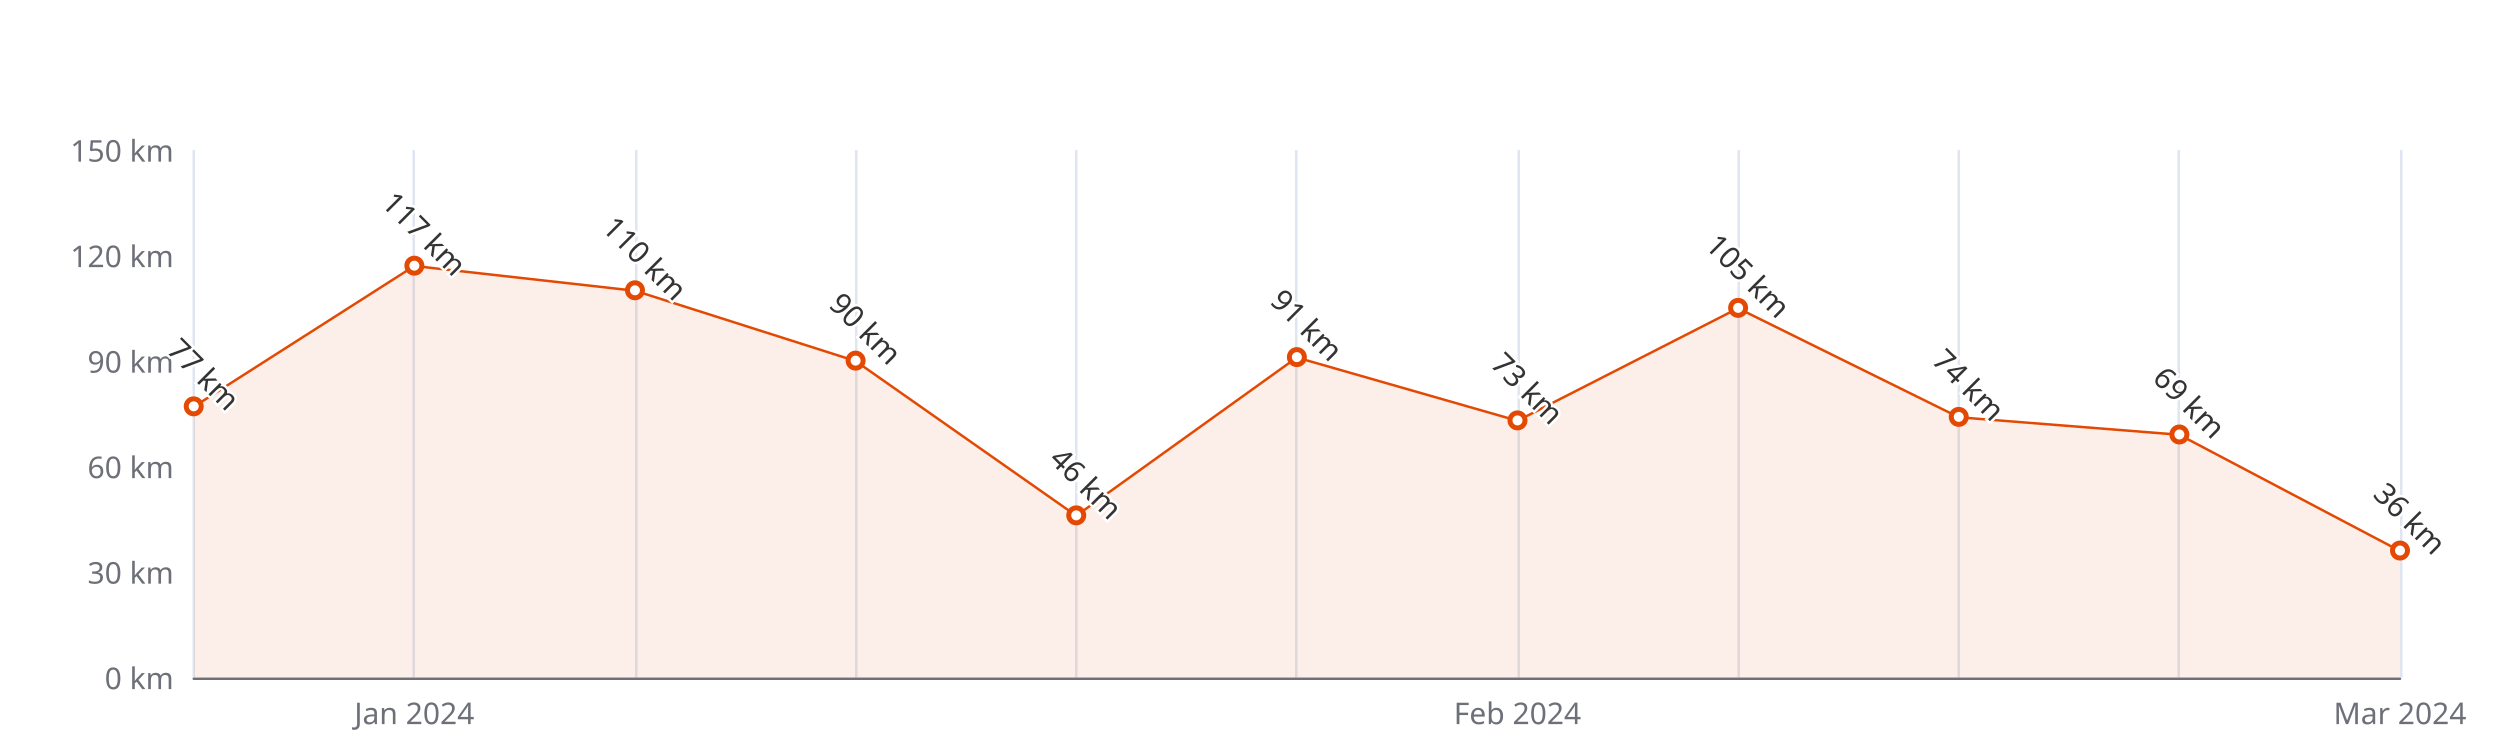
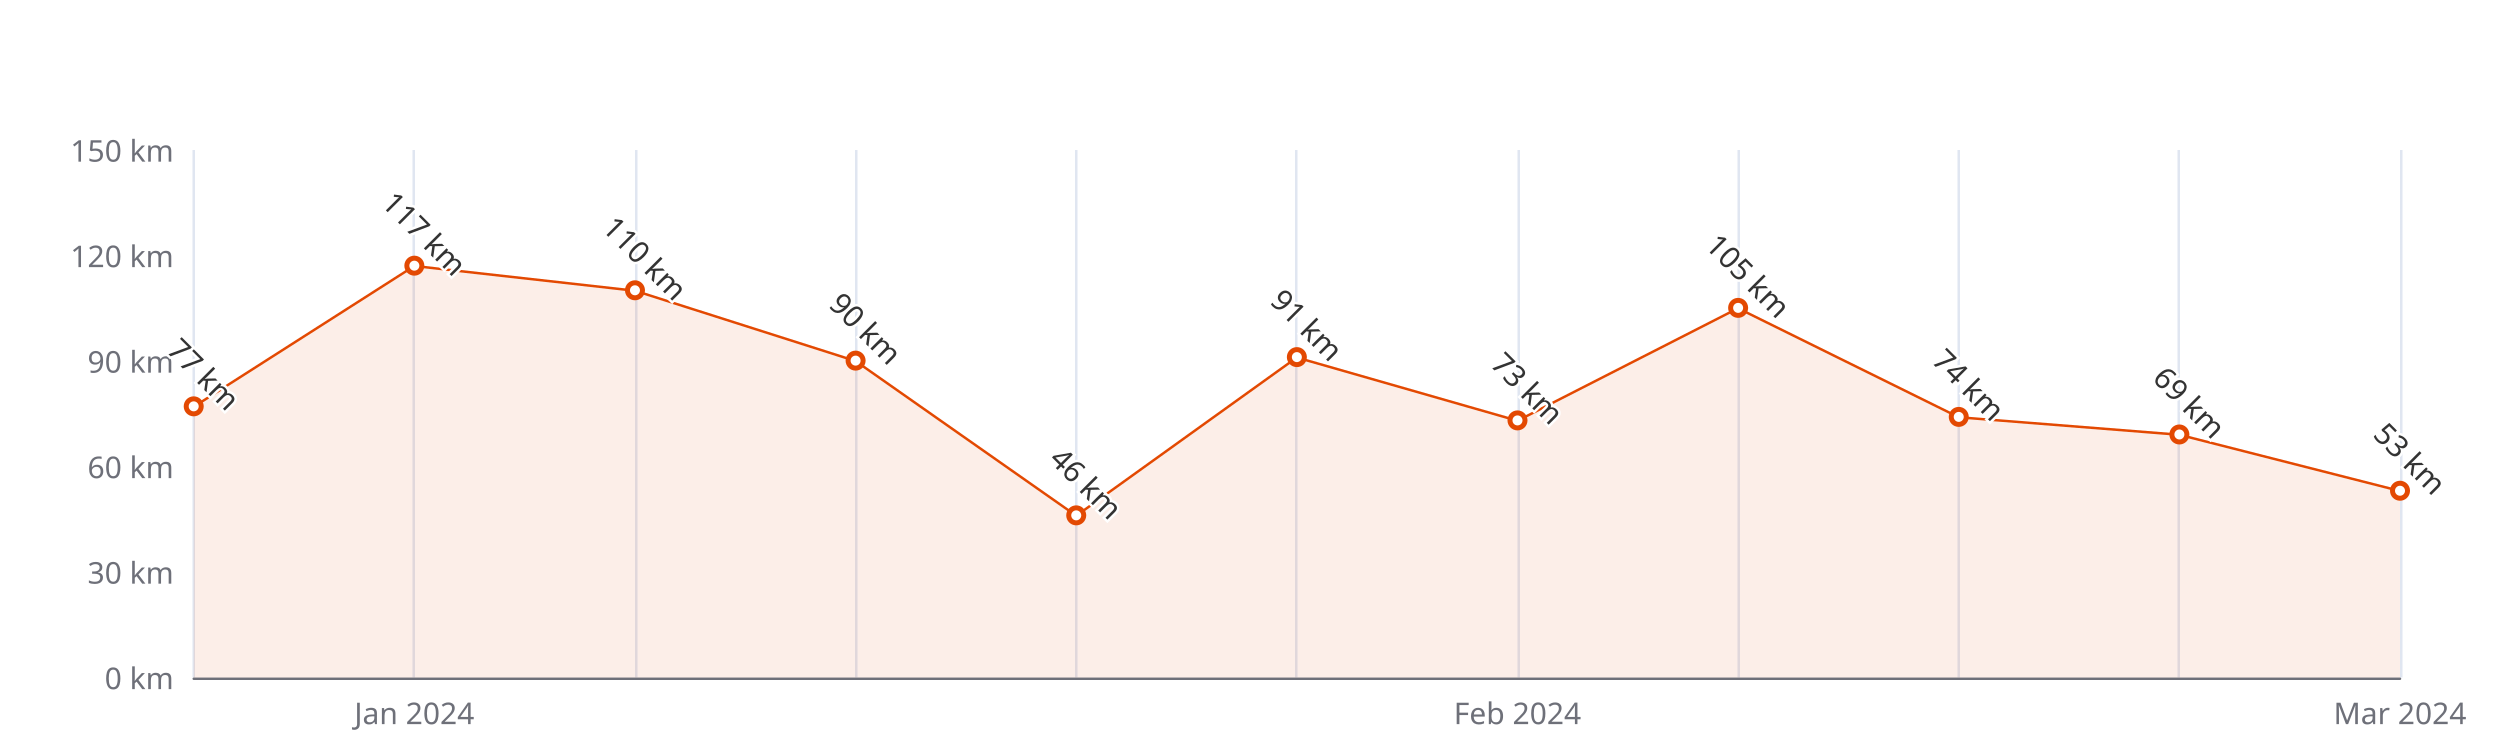
<svg xmlns="http://www.w3.org/2000/svg" width="1000" height="300" version="1.1" baseProfile="full" viewBox="0 0 1000 300">
  <rect width="1000" height="300" x="0" y="0" id="0" fill="#ffffff" />
  <path d="M77.5 60L77.5 271" fill="none" stroke="#E0E6F1" />
  <path d="M165.5 60L165.5 271" fill="none" stroke="#E0E6F1" />
  <path d="M254.5 60L254.5 271" fill="none" stroke="#E0E6F1" />
  <path d="M342.5 60L342.5 271" fill="none" stroke="#E0E6F1" />
  <path d="M430.5 60L430.5 271" fill="none" stroke="#E0E6F1" />
  <path d="M518.5 60L518.5 271" fill="none" stroke="#E0E6F1" />
  <path d="M607.5 60L607.5 271" fill="none" stroke="#E0E6F1" />
  <path d="M695.5 60L695.5 271" fill="none" stroke="#E0E6F1" />
  <path d="M783.5 60L783.5 271" fill="none" stroke="#E0E6F1" />
  <path d="M871.5 60L871.5 271" fill="none" stroke="#E0E6F1" />
  <path d="M960.5 60L960.5 271" fill="none" stroke="#E0E6F1" />
  <path d="M77.5 271.5L960 271.5" fill="none" stroke="#6E7079" stroke-linecap="round" />
  <text dominant-baseline="central" text-anchor="end" style="font-size:12px;font-family:sans-serif;" xml:space="preserve" transform="translate(69.48 271)" fill="#6E7079">0 km</text>
  <text dominant-baseline="central" text-anchor="end" style="font-size:12px;font-family:sans-serif;" xml:space="preserve" transform="translate(69.48 228.8)" fill="#6E7079">30 km</text>
  <text dominant-baseline="central" text-anchor="end" style="font-size:12px;font-family:sans-serif;" xml:space="preserve" transform="translate(69.48 186.6)" fill="#6E7079">60 km</text>
  <text dominant-baseline="central" text-anchor="end" style="font-size:12px;font-family:sans-serif;" xml:space="preserve" transform="translate(69.48 144.4)" fill="#6E7079">90 km</text>
  <text dominant-baseline="central" text-anchor="end" style="font-size:12px;font-family:sans-serif;" xml:space="preserve" transform="translate(69.48 102.2)" fill="#6E7079">120 km</text>
  <text dominant-baseline="central" text-anchor="end" style="font-size:12px;font-family:sans-serif;" xml:space="preserve" transform="translate(69.48 60)" fill="#6E7079">150 km</text>
  <text dominant-baseline="central" text-anchor="middle" style="font-size:12px;font-family:sans-serif;" xml:space="preserve" y="6" transform="translate(165.732 279)" fill="#6E7079">Jan 2024</text>
  <text dominant-baseline="central" text-anchor="middle" style="font-size:12px;font-family:sans-serif;" xml:space="preserve" y="6" transform="translate(606.992 279)" fill="#6E7079">Feb 2024</text>
  <text dominant-baseline="central" text-anchor="middle" style="font-size:12px;font-family:sans-serif;" xml:space="preserve" y="6" transform="translate(960 279)" fill="#6E7079">Mar 2024</text>
  <g clip-path="url(#zr5-c0)">
-     <path d="M77.5 162.7L165.7 106.4L254 116.3L342.2 144.4L430.5 206.3L518.7 143L607 168.3L695.2 123.3L783.5 166.9L871.7 173.9L960 220.4L960 271L871.7 271L783.5 271L695.2 271L607 271L518.7 271L430.5 271L342.2 271L254 271L165.7 271L77.5 271Z" fill="rgb(227,73,2)" fill-opacity="0.09" />
-     <path d="M77.5 162.7L165.7 106.4L254 116.3L342.2 144.4L430.5 206.3L518.7 143L607 168.3L695.2 123.3L783.5 166.9L871.7 173.9L960 220.4" fill="none" stroke="#E34902" stroke-linejoin="bevel" />
+     <path d="M77.5 162.7L165.7 106.4L254 116.3L342.2 144.4L430.5 206.3L518.7 143L607 168.3L695.2 123.3L783.5 166.9L871.7 173.9L960 196.4L960 271L871.7 271L783.5 271L695.2 271L607 271L518.7 271L430.5 271L342.2 271L254 271L165.7 271L77.5 271Z" fill="rgb(227,73,2)" fill-opacity="0.09" />
+     <path d="M77.5 162.7L165.7 106.4L254 116.3L342.2 144.4L430.5 206.3L518.7 143L607 168.3L695.2 123.3L783.5 166.9L871.7 173.9L960 196.4" fill="none" stroke="#E34902" stroke-linejoin="bevel" />
  </g>
  <path d="M1 0A1 1 0 1 1 1 -0.1A1 1 0 0 1 1 0" transform="matrix(3,0,0,3,77.48,162.6867)" fill="#fff" stroke="#E34902" stroke-width="0.667" />
  <path d="M1 0A1 1 0 1 1 1 -0.1A1 1 0 0 1 1 0" transform="matrix(3,0,0,3,165.732,106.42)" fill="#fff" stroke="#E34902" stroke-width="0.667" />
  <path d="M1 0A1 1 0 1 1 1 -0.1A1 1 0 0 1 1 0" transform="matrix(3,0,0,3,253.984,116.2667)" fill="#fff" stroke="#E34902" stroke-width="0.667" />
  <path d="M1 0A1 1 0 1 1 1 -0.1A1 1 0 0 1 1 0" transform="matrix(3,0,0,3,342.236,144.4)" fill="#fff" stroke="#E34902" stroke-width="0.667" />
  <path d="M1 0A1 1 0 1 1 1 -0.1A1 1 0 0 1 1 0" transform="matrix(3,0,0,3,430.488,206.2933)" fill="#fff" stroke="#E34902" stroke-width="0.667" />
  <path d="M1 0A1 1 0 1 1 1 -0.1A1 1 0 0 1 1 0" transform="matrix(3,0,0,3,518.74,142.9933)" fill="#fff" stroke="#E34902" stroke-width="0.667" />
  <path d="M1 0A1 1 0 1 1 1 -0.1A1 1 0 0 1 1 0" transform="matrix(3,0,0,3,606.992,168.3133)" fill="#fff" stroke="#E34902" stroke-width="0.667" />
  <path d="M1 0A1 1 0 1 1 1 -0.1A1 1 0 0 1 1 0" transform="matrix(3,0,0,3,695.244,123.3)" fill="#fff" stroke="#E34902" stroke-width="0.667" />
  <path d="M1 0A1 1 0 1 1 1 -0.1A1 1 0 0 1 1 0" transform="matrix(3,0,0,3,783.496,166.9067)" fill="#fff" stroke="#E34902" stroke-width="0.667" />
  <path d="M1 0A1 1 0 1 1 1 -0.1A1 1 0 0 1 1 0" transform="matrix(3,0,0,3,871.748,173.94)" fill="#fff" stroke="#E34902" stroke-width="0.667" />
-   <path d="M1 0A1 1 0 1 1 1 -0.1A1 1 0 0 1 1 0" transform="matrix(3,0,0,3,960,220.36)" fill="#fff" stroke="#E34902" stroke-width="0.667" />
+   <path d="M1 0A1 1 0 1 1 1 -0.1A1 1 0 0 1 1 0" transform="matrix(3,0,0,3,960,196.4467)" fill="#fff" stroke="#E34902" stroke-width="0.667" />
  <text dominant-baseline="central" text-anchor="middle" style="font-size:12px;font-family:sans-serif;" xml:space="preserve" y="-6" transform="matrix(0.707,0.707,-0.707,0.707,77.48,153.6867)" fill="#333" stroke="rgb(255,255,255)" stroke-width="2" paint-order="stroke" stroke-miterlimit="2">77 km</text>
  <text dominant-baseline="central" text-anchor="middle" style="font-size:12px;font-family:sans-serif;" xml:space="preserve" y="-6" transform="matrix(0.707,0.707,-0.707,0.707,165.732,97.42)" fill="#333" stroke="rgb(255,255,255)" stroke-width="2" paint-order="stroke" stroke-miterlimit="2">117 km</text>
  <text dominant-baseline="central" text-anchor="middle" style="font-size:12px;font-family:sans-serif;" xml:space="preserve" y="-6" transform="matrix(0.707,0.707,-0.707,0.707,253.984,107.2667)" fill="#333" stroke="rgb(255,255,255)" stroke-width="2" paint-order="stroke" stroke-miterlimit="2">110 km</text>
  <text dominant-baseline="central" text-anchor="middle" style="font-size:12px;font-family:sans-serif;" xml:space="preserve" y="-6" transform="matrix(0.707,0.707,-0.707,0.707,342.236,135.4)" fill="#333" stroke="rgb(255,255,255)" stroke-width="2" paint-order="stroke" stroke-miterlimit="2">90 km</text>
  <text dominant-baseline="central" text-anchor="middle" style="font-size:12px;font-family:sans-serif;" xml:space="preserve" y="-6" transform="matrix(0.707,0.707,-0.707,0.707,430.488,197.2933)" fill="#333" stroke="rgb(255,255,255)" stroke-width="2" paint-order="stroke" stroke-miterlimit="2">46 km</text>
  <text dominant-baseline="central" text-anchor="middle" style="font-size:12px;font-family:sans-serif;" xml:space="preserve" y="-6" transform="matrix(0.707,0.707,-0.707,0.707,518.74,133.9933)" fill="#333" stroke="rgb(255,255,255)" stroke-width="2" paint-order="stroke" stroke-miterlimit="2">91 km</text>
  <text dominant-baseline="central" text-anchor="middle" style="font-size:12px;font-family:sans-serif;" xml:space="preserve" y="-6" transform="matrix(0.707,0.707,-0.707,0.707,606.992,159.3133)" fill="#333" stroke="rgb(255,255,255)" stroke-width="2" paint-order="stroke" stroke-miterlimit="2">73 km</text>
  <text dominant-baseline="central" text-anchor="middle" style="font-size:12px;font-family:sans-serif;" xml:space="preserve" y="-6" transform="matrix(0.707,0.707,-0.707,0.707,695.244,114.3)" fill="#333" stroke="rgb(255,255,255)" stroke-width="2" paint-order="stroke" stroke-miterlimit="2">105 km</text>
  <text dominant-baseline="central" text-anchor="middle" style="font-size:12px;font-family:sans-serif;" xml:space="preserve" y="-6" transform="matrix(0.707,0.707,-0.707,0.707,783.496,157.9067)" fill="#333" stroke="rgb(255,255,255)" stroke-width="2" paint-order="stroke" stroke-miterlimit="2">74 km</text>
  <text dominant-baseline="central" text-anchor="middle" style="font-size:12px;font-family:sans-serif;" xml:space="preserve" y="-6" transform="matrix(0.707,0.707,-0.707,0.707,871.748,164.94)" fill="#333" stroke="rgb(255,255,255)" stroke-width="2" paint-order="stroke" stroke-miterlimit="2">69 km</text>
-   <text dominant-baseline="central" text-anchor="middle" style="font-size:12px;font-family:sans-serif;" xml:space="preserve" y="-6" transform="matrix(0.707,0.707,-0.707,0.707,960,211.36)" fill="#333" stroke="rgb(255,255,255)" stroke-width="2" paint-order="stroke" stroke-miterlimit="2">36 km</text>
+   <text dominant-baseline="central" text-anchor="middle" style="font-size:12px;font-family:sans-serif;" xml:space="preserve" y="-6" transform="matrix(0.707,0.707,-0.707,0.707,960,187.4467)" fill="#333" stroke="rgb(255,255,255)" stroke-width="2" paint-order="stroke" stroke-miterlimit="2">53 km</text>
  <defs>
    <clipPath id="zr5-c0">
      <path d="M76 59.5l884 0l0 212l-884 0Z" fill="#000" />
    </clipPath>
  </defs>
</svg>
